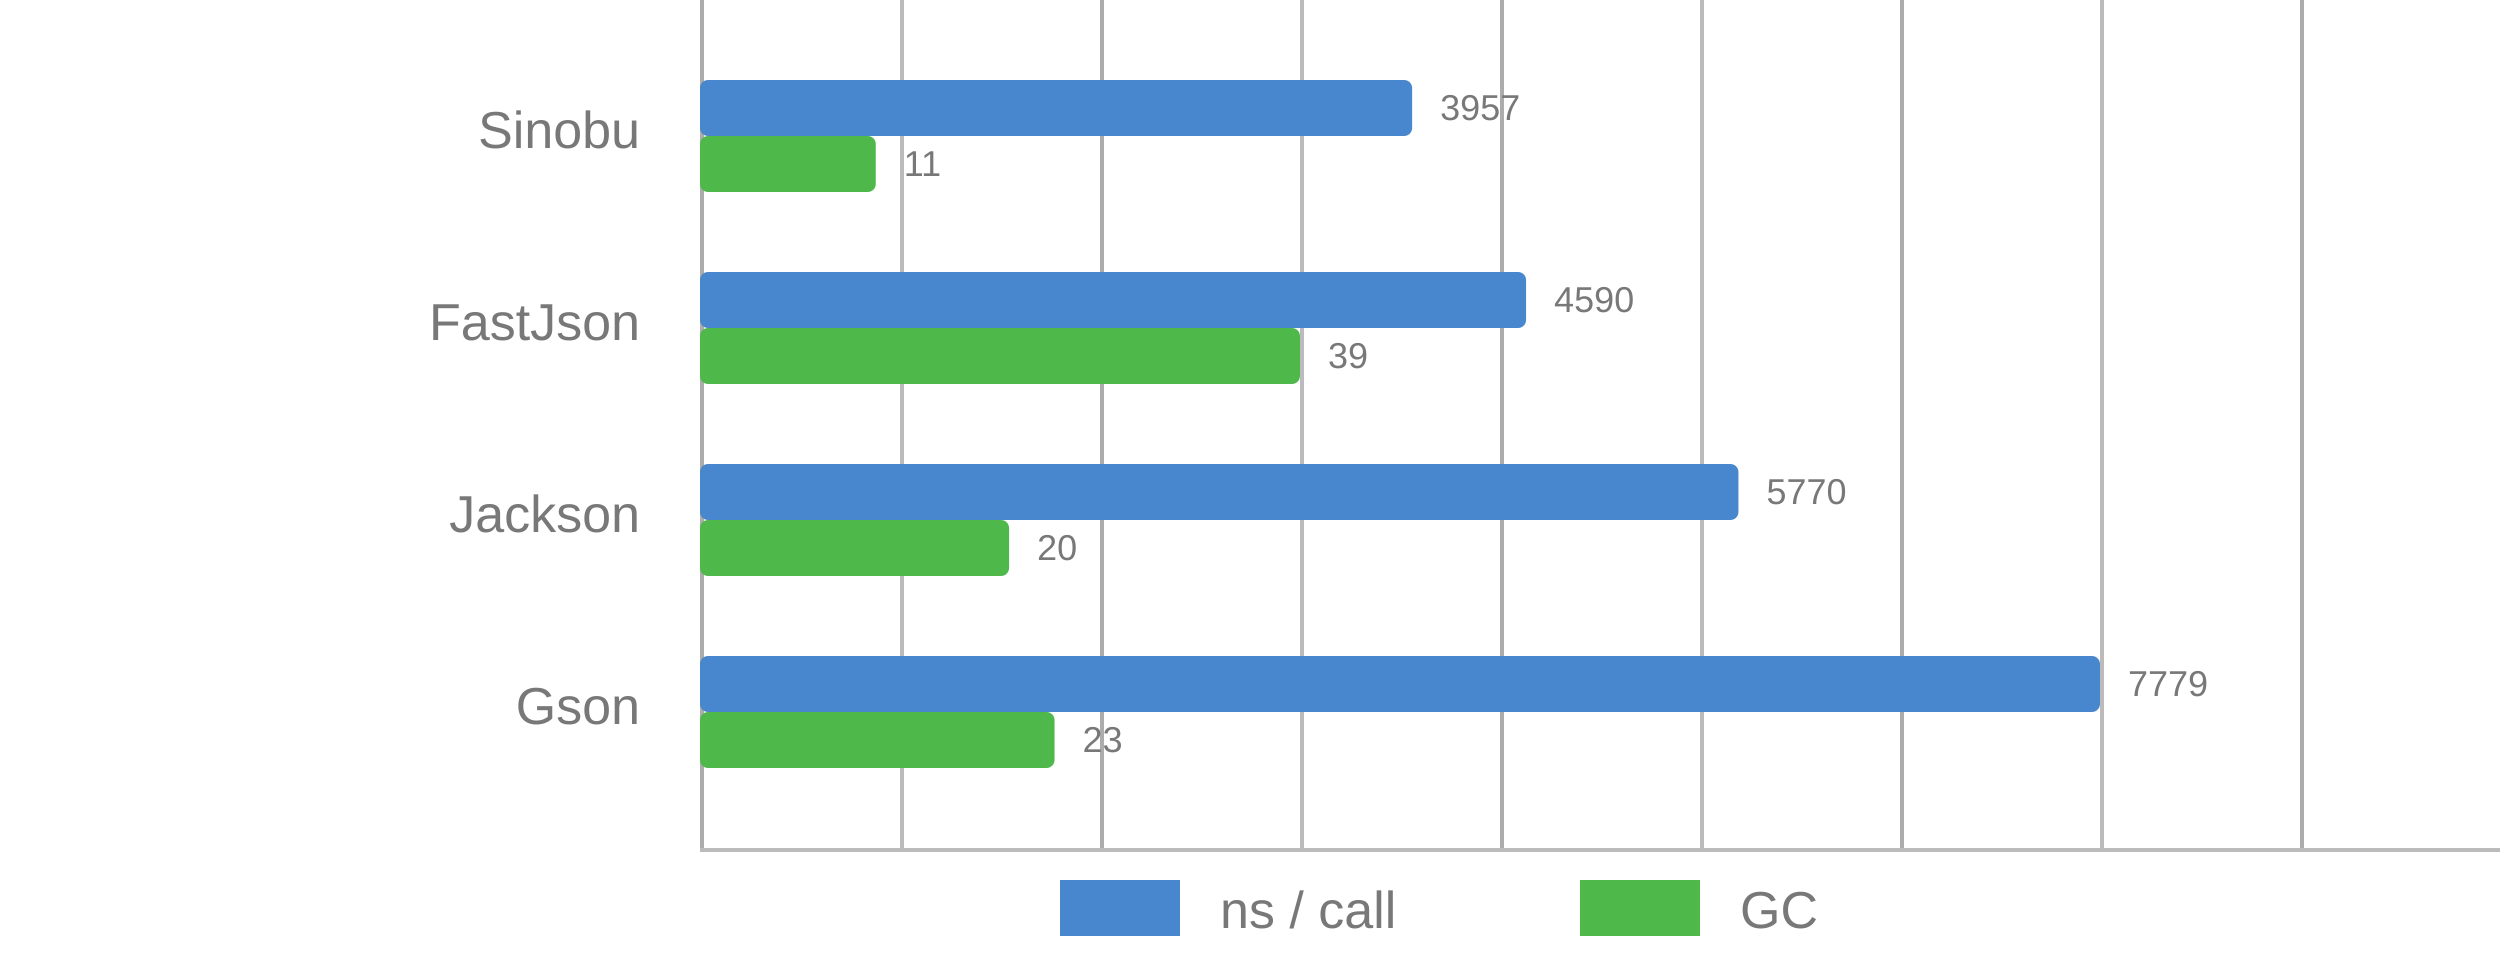
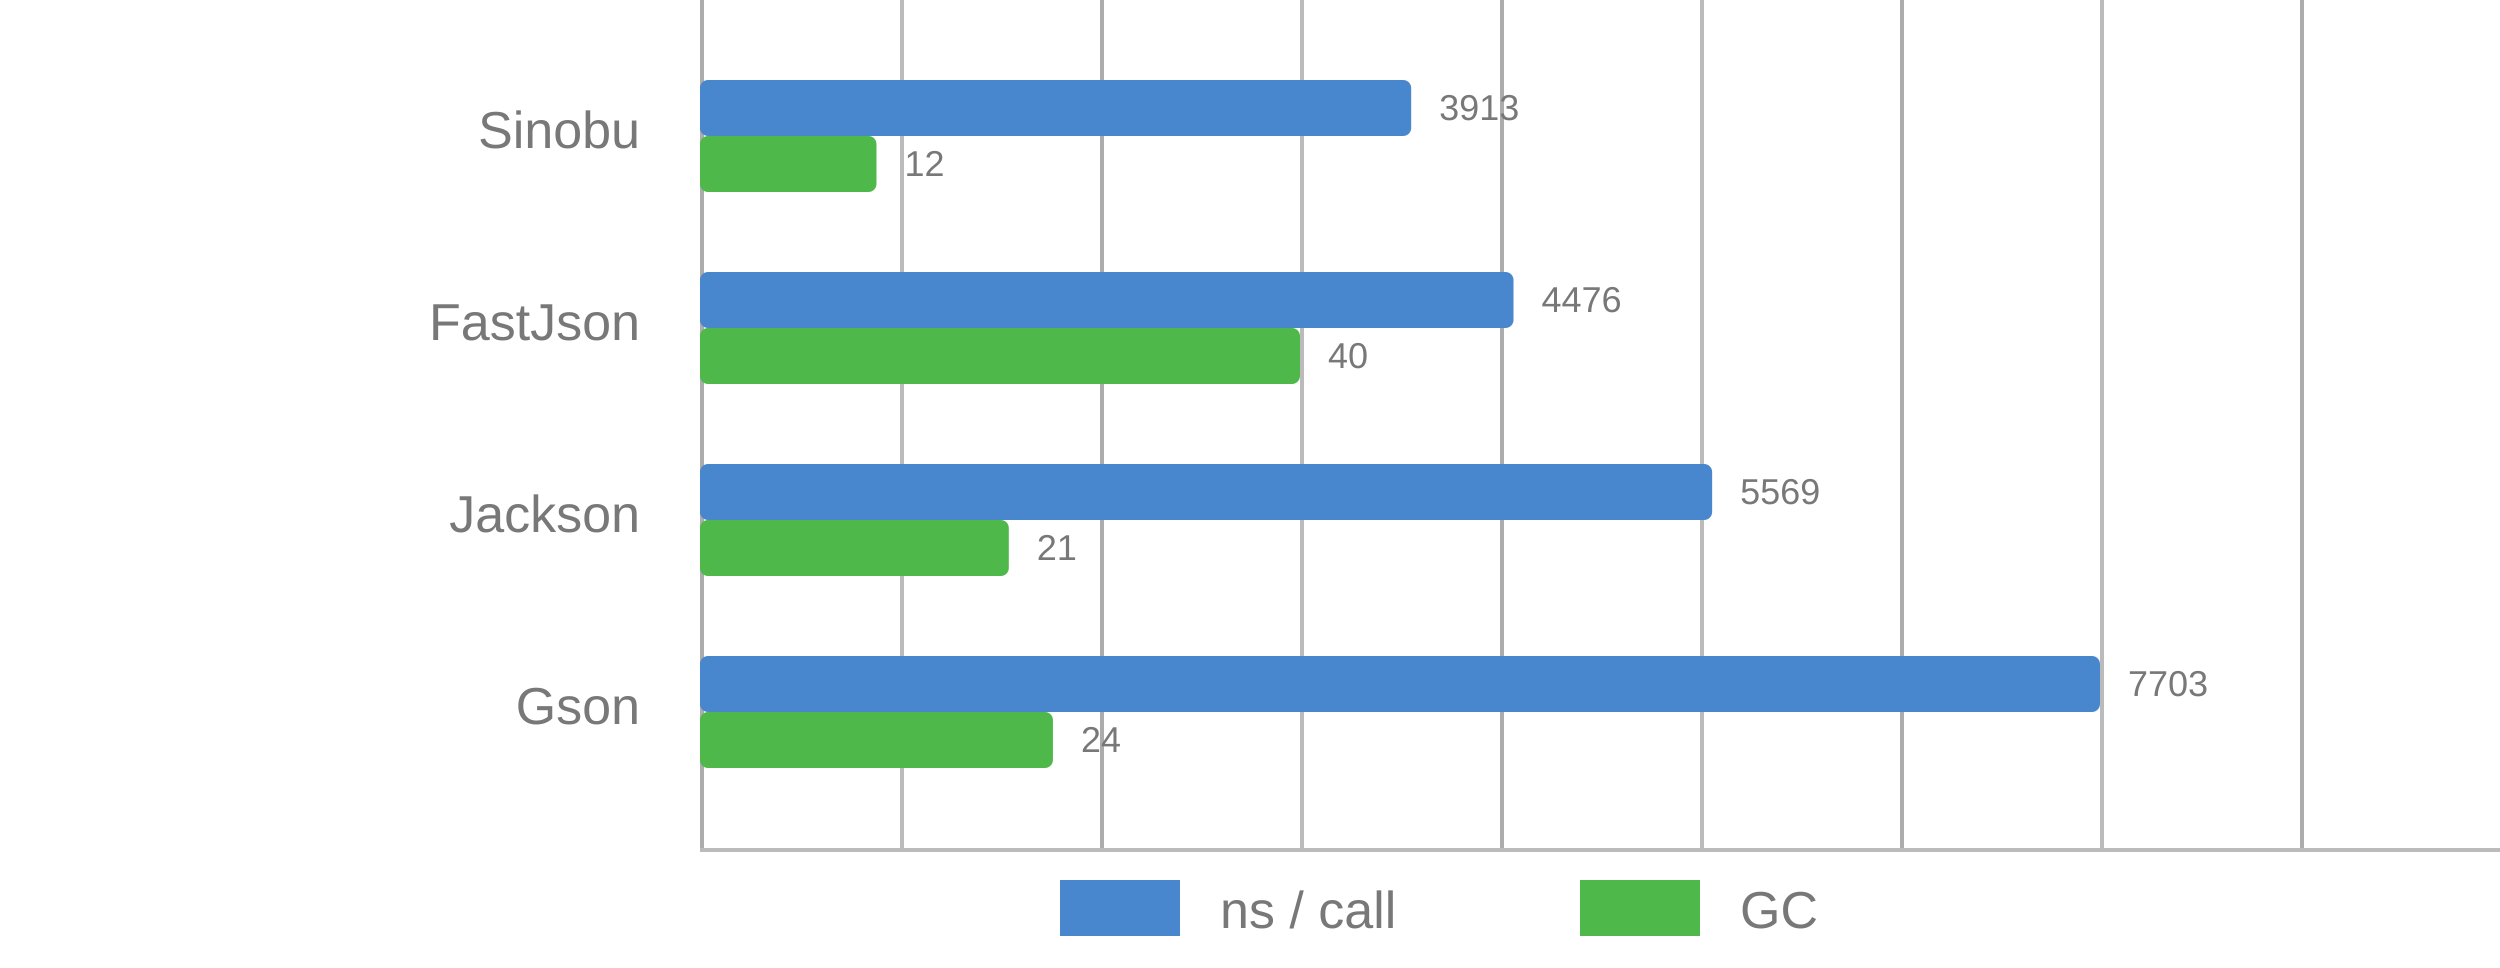
<svg xmlns="http://www.w3.org/2000/svg" viewBox="0 0 625 242">
  <style>
      text {
          font-family: Arial;
          font-size: 13px;
          fill: #787878;
      }

      .desc {
          font-size: 9px;
      }

      .vline {
          fill: #acacac;
          stroke: none;
          stroke-width: 0;
      }

      .subline {
          fill: #bbb;
          stroke: none;
          stroke-width: 0;
      }

      .call {
          fill: #4886CD;
          stroke-linejoin: round;
          height: 14px;
      }

      .gc {
          fill: #4FB84B;
          stroke-linejoin: round;
          height: 14px;
      }
  </style>
  <g>
    <rect x="175" y="0" width="1" height="212" class="vline" />
    <rect x="275" y="0" width="1" height="212" class="vline" />
    <rect x="375" y="0" width="1" height="212" class="vline" />
    <rect x="475" y="0" width="1" height="212" class="vline" />
    <rect x="575" y="0" width="1" height="212" class="vline" />
    <rect x="225" y="0" width="1" height="212" class="subline" />
    <rect x="325" y="0" width="1" height="212" class="subline" />
    <rect x="425" y="0" width="1" height="212" class="subline" />
    <rect x="525" y="0" width="1" height="212" class="subline" />
    <rect x="175" y="212" width="450" height="1" class="subline" />
    <rect x="265" y="220" width="30" class="call" />
    <text x="305" y="232">ns / call</text>
    <rect x="395" y="220" width="30" class="gc" />
    <text x="435" y="232">GC</text>
  </g>
-   <g>
-     <rect x="175" y="20" width="178.037" rx="2" ry="2" class="call" />
-     <rect x="175" y="34" width="43.939" rx="2" ry="2" class="gc" />
-     <text x="160" y="37" text-anchor="end">Sinobu</text>
-     <text x="360.037" y="30" class="desc">3957</text>
-     <text x="225.939" y="44" class="desc">11</text>
-   </g>
-   <g>
-     <rect x="175" y="68" width="206.518" rx="2" ry="2" class="call" />
-     <rect x="175" y="82" width="150" rx="2" ry="2" class="gc" />
-     <text x="160" y="85" text-anchor="end">FastJson</text>
-     <text x="388.518" y="78" class="desc">4590</text>
-     <text x="332" y="92" class="desc">39</text>
-   </g>
-   <g>
-     <rect x="175" y="116" width="259.609" rx="2" ry="2" class="call" />
-     <rect x="175" y="130" width="77.273" rx="2" ry="2" class="gc" />
-     <text x="160" y="133" text-anchor="end">Jackson</text>
-     <text x="441.609" y="126" class="desc">5770</text>
-     <text x="259.273" y="140" class="desc">20</text>
-   </g>
-   <g>
-     <rect x="175" y="164" width="350" rx="2" ry="2" class="call" />
-     <rect x="175" y="178" width="88.636" rx="2" ry="2" class="gc" />
-     <text x="160" y="181" text-anchor="end">Gson</text>
-     <text x="532" y="174" class="desc">7779</text>
-     <text x="270.636" y="188" class="desc">23</text>
-   </g>
+   <rect x="175" y="20" width="177.794" rx="2" ry="2" class="call" />
+   <rect x="175" y="34" width="44.118" rx="2" ry="2" class="gc" />
+   <text x="160" y="37" text-anchor="end">Sinobu</text>
+   <text x="359.794" y="30" class="desc">3913</text>
+   <text x="226.118" y="44" class="desc">12</text>
+   <rect x="175" y="68" width="203.375" rx="2" ry="2" class="call" />
+   <rect x="175" y="82" width="150" rx="2" ry="2" class="gc" />
+   <text x="160" y="85" text-anchor="end">FastJson</text>
+   <text x="385.375" y="78" class="desc">4476</text>
+   <text x="332" y="92" class="desc">40</text>
+   <rect x="175" y="116" width="253.038" rx="2" ry="2" class="call" />
+   <rect x="175" y="130" width="77.206" rx="2" ry="2" class="gc" />
+   <text x="160" y="133" text-anchor="end">Jackson</text>
+   <text x="435.038" y="126" class="desc">5569</text>
+   <text x="259.206" y="140" class="desc">21</text>
+   <rect x="175" y="164" width="350" rx="2" ry="2" class="call" />
+   <rect x="175" y="178" width="88.235" rx="2" ry="2" class="gc" />
+   <text x="160" y="181" text-anchor="end">Gson</text>
+   <text x="532" y="174" class="desc">7703</text>
+   <text x="270.235" y="188" class="desc">24</text>
+   <text x="205" y="252" class="desc">Java: 19</text>
+   <text x="275" y="252" class="desc">Memory: 8128MB</text>
+   <text x="375" y="252" class="desc">CPU: 12th Gen Intel(R) Core(TM) i5-12400 2.5GHz</text>
</svg>
